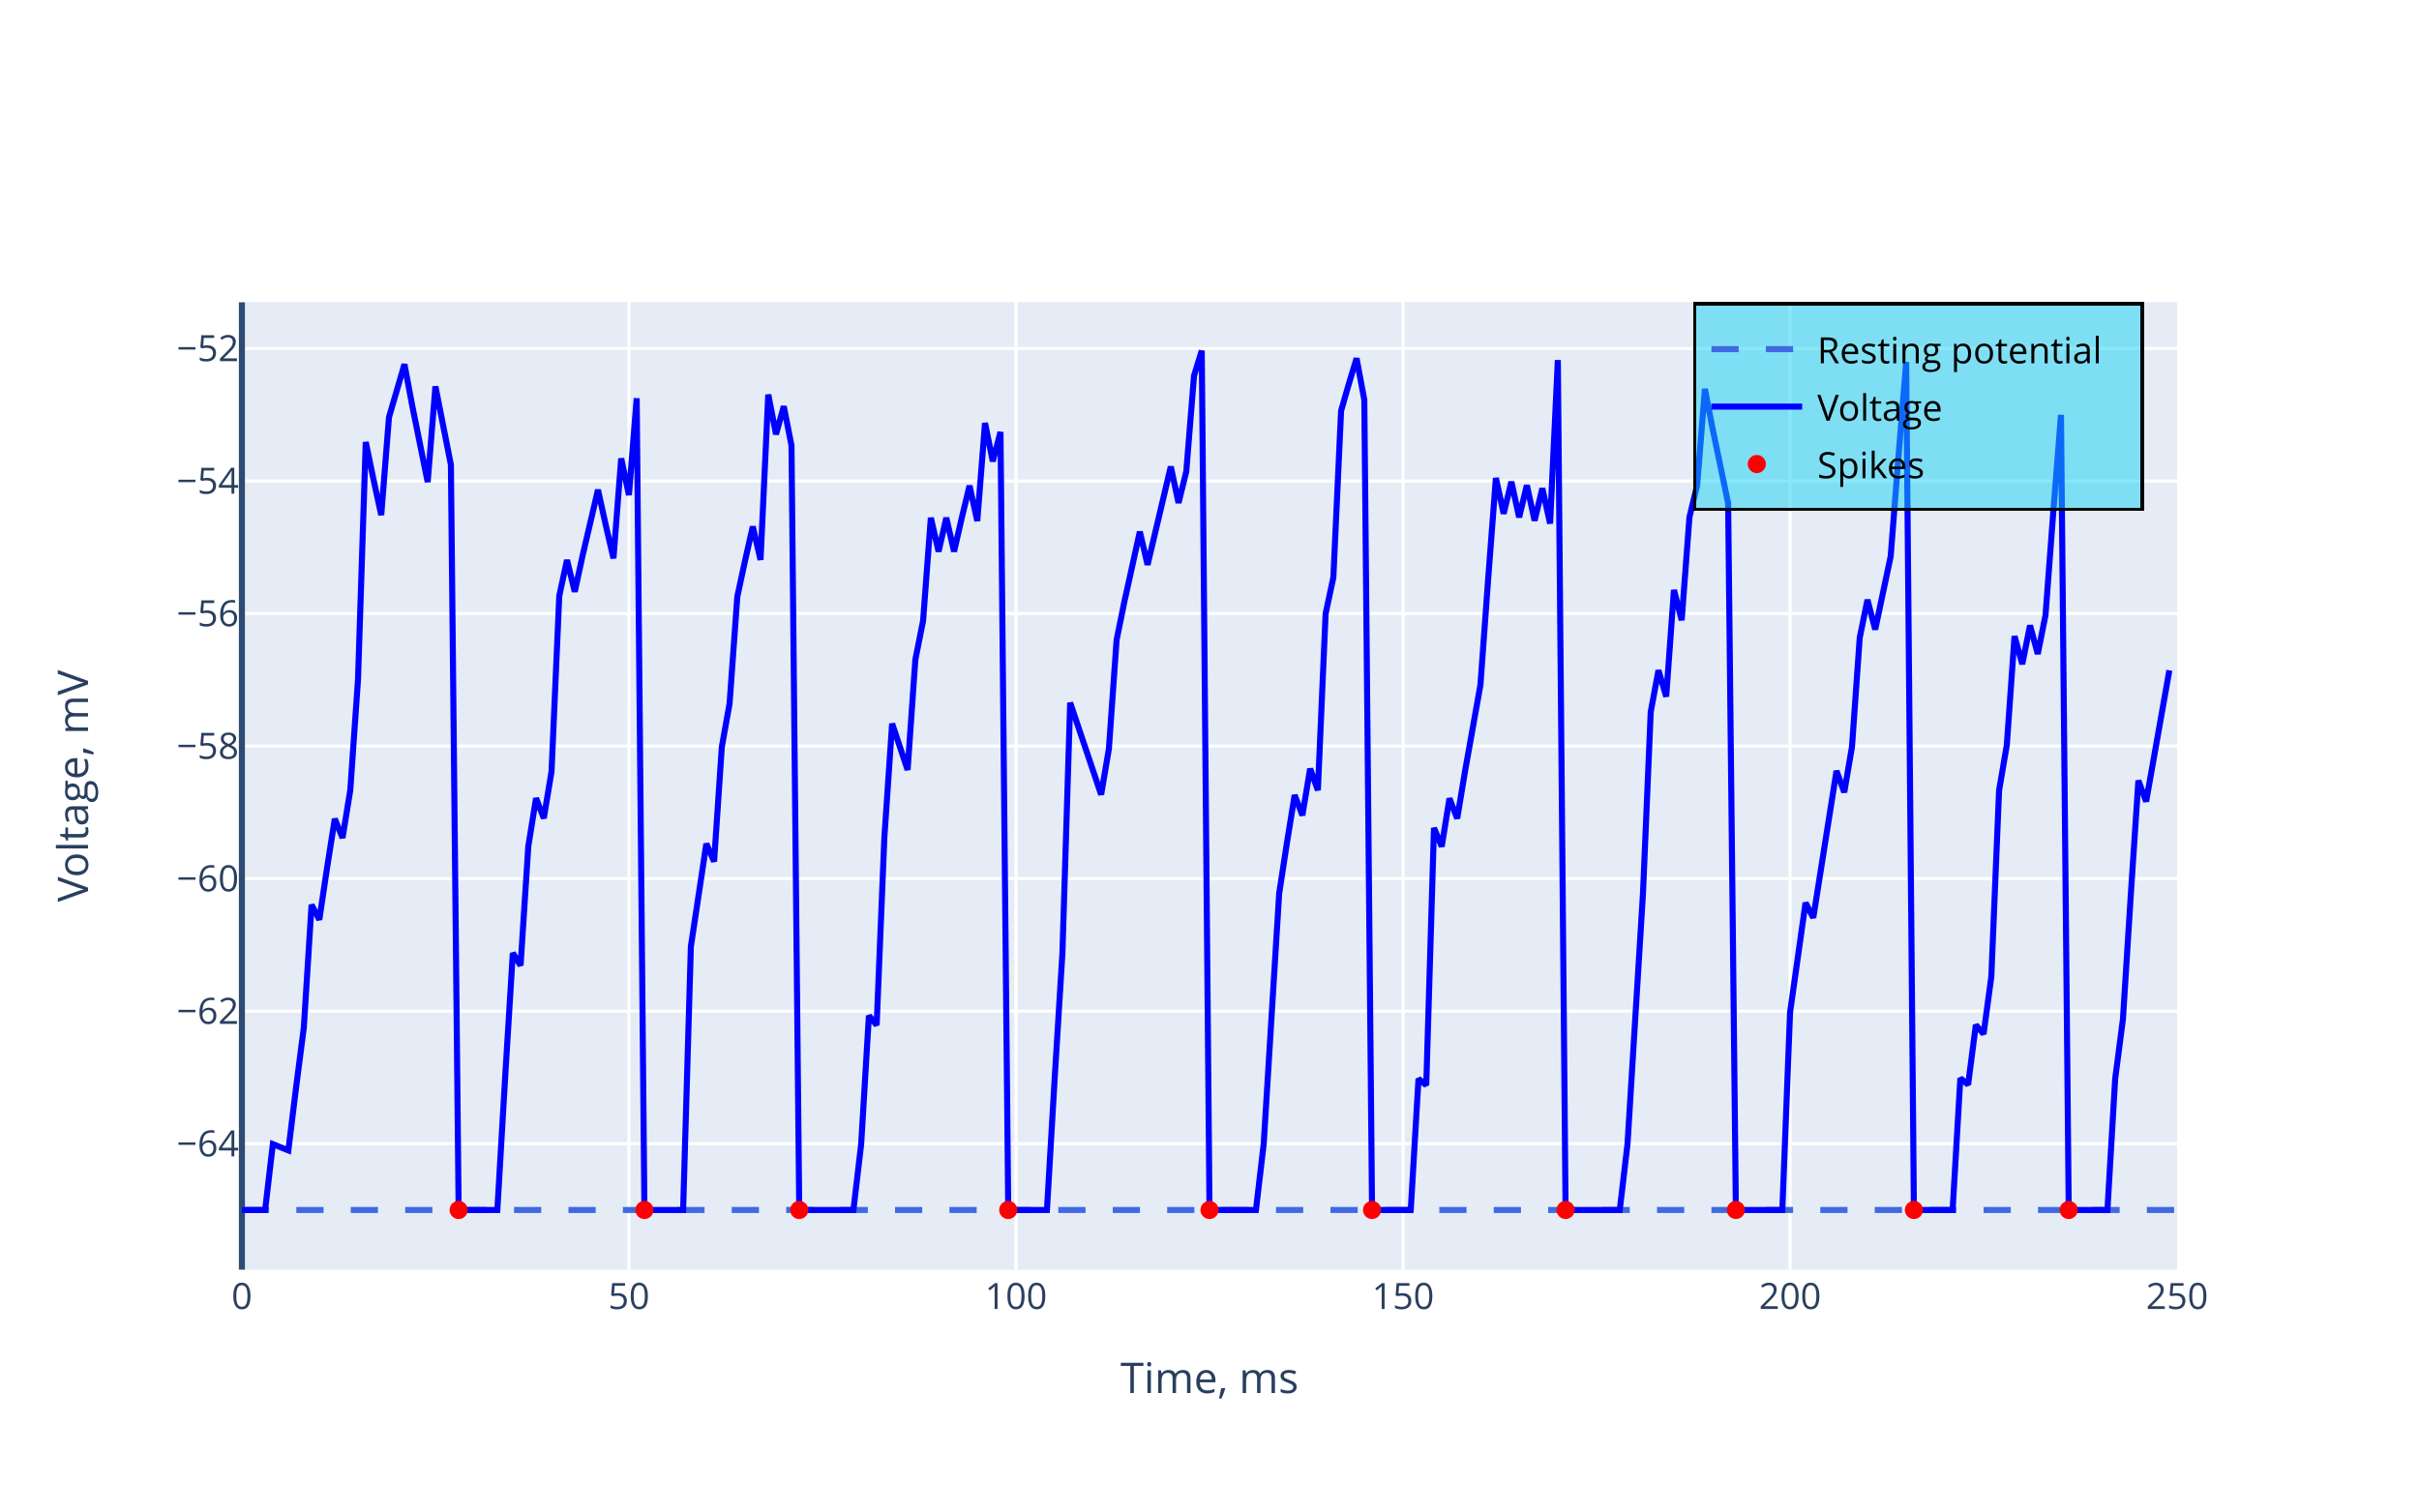
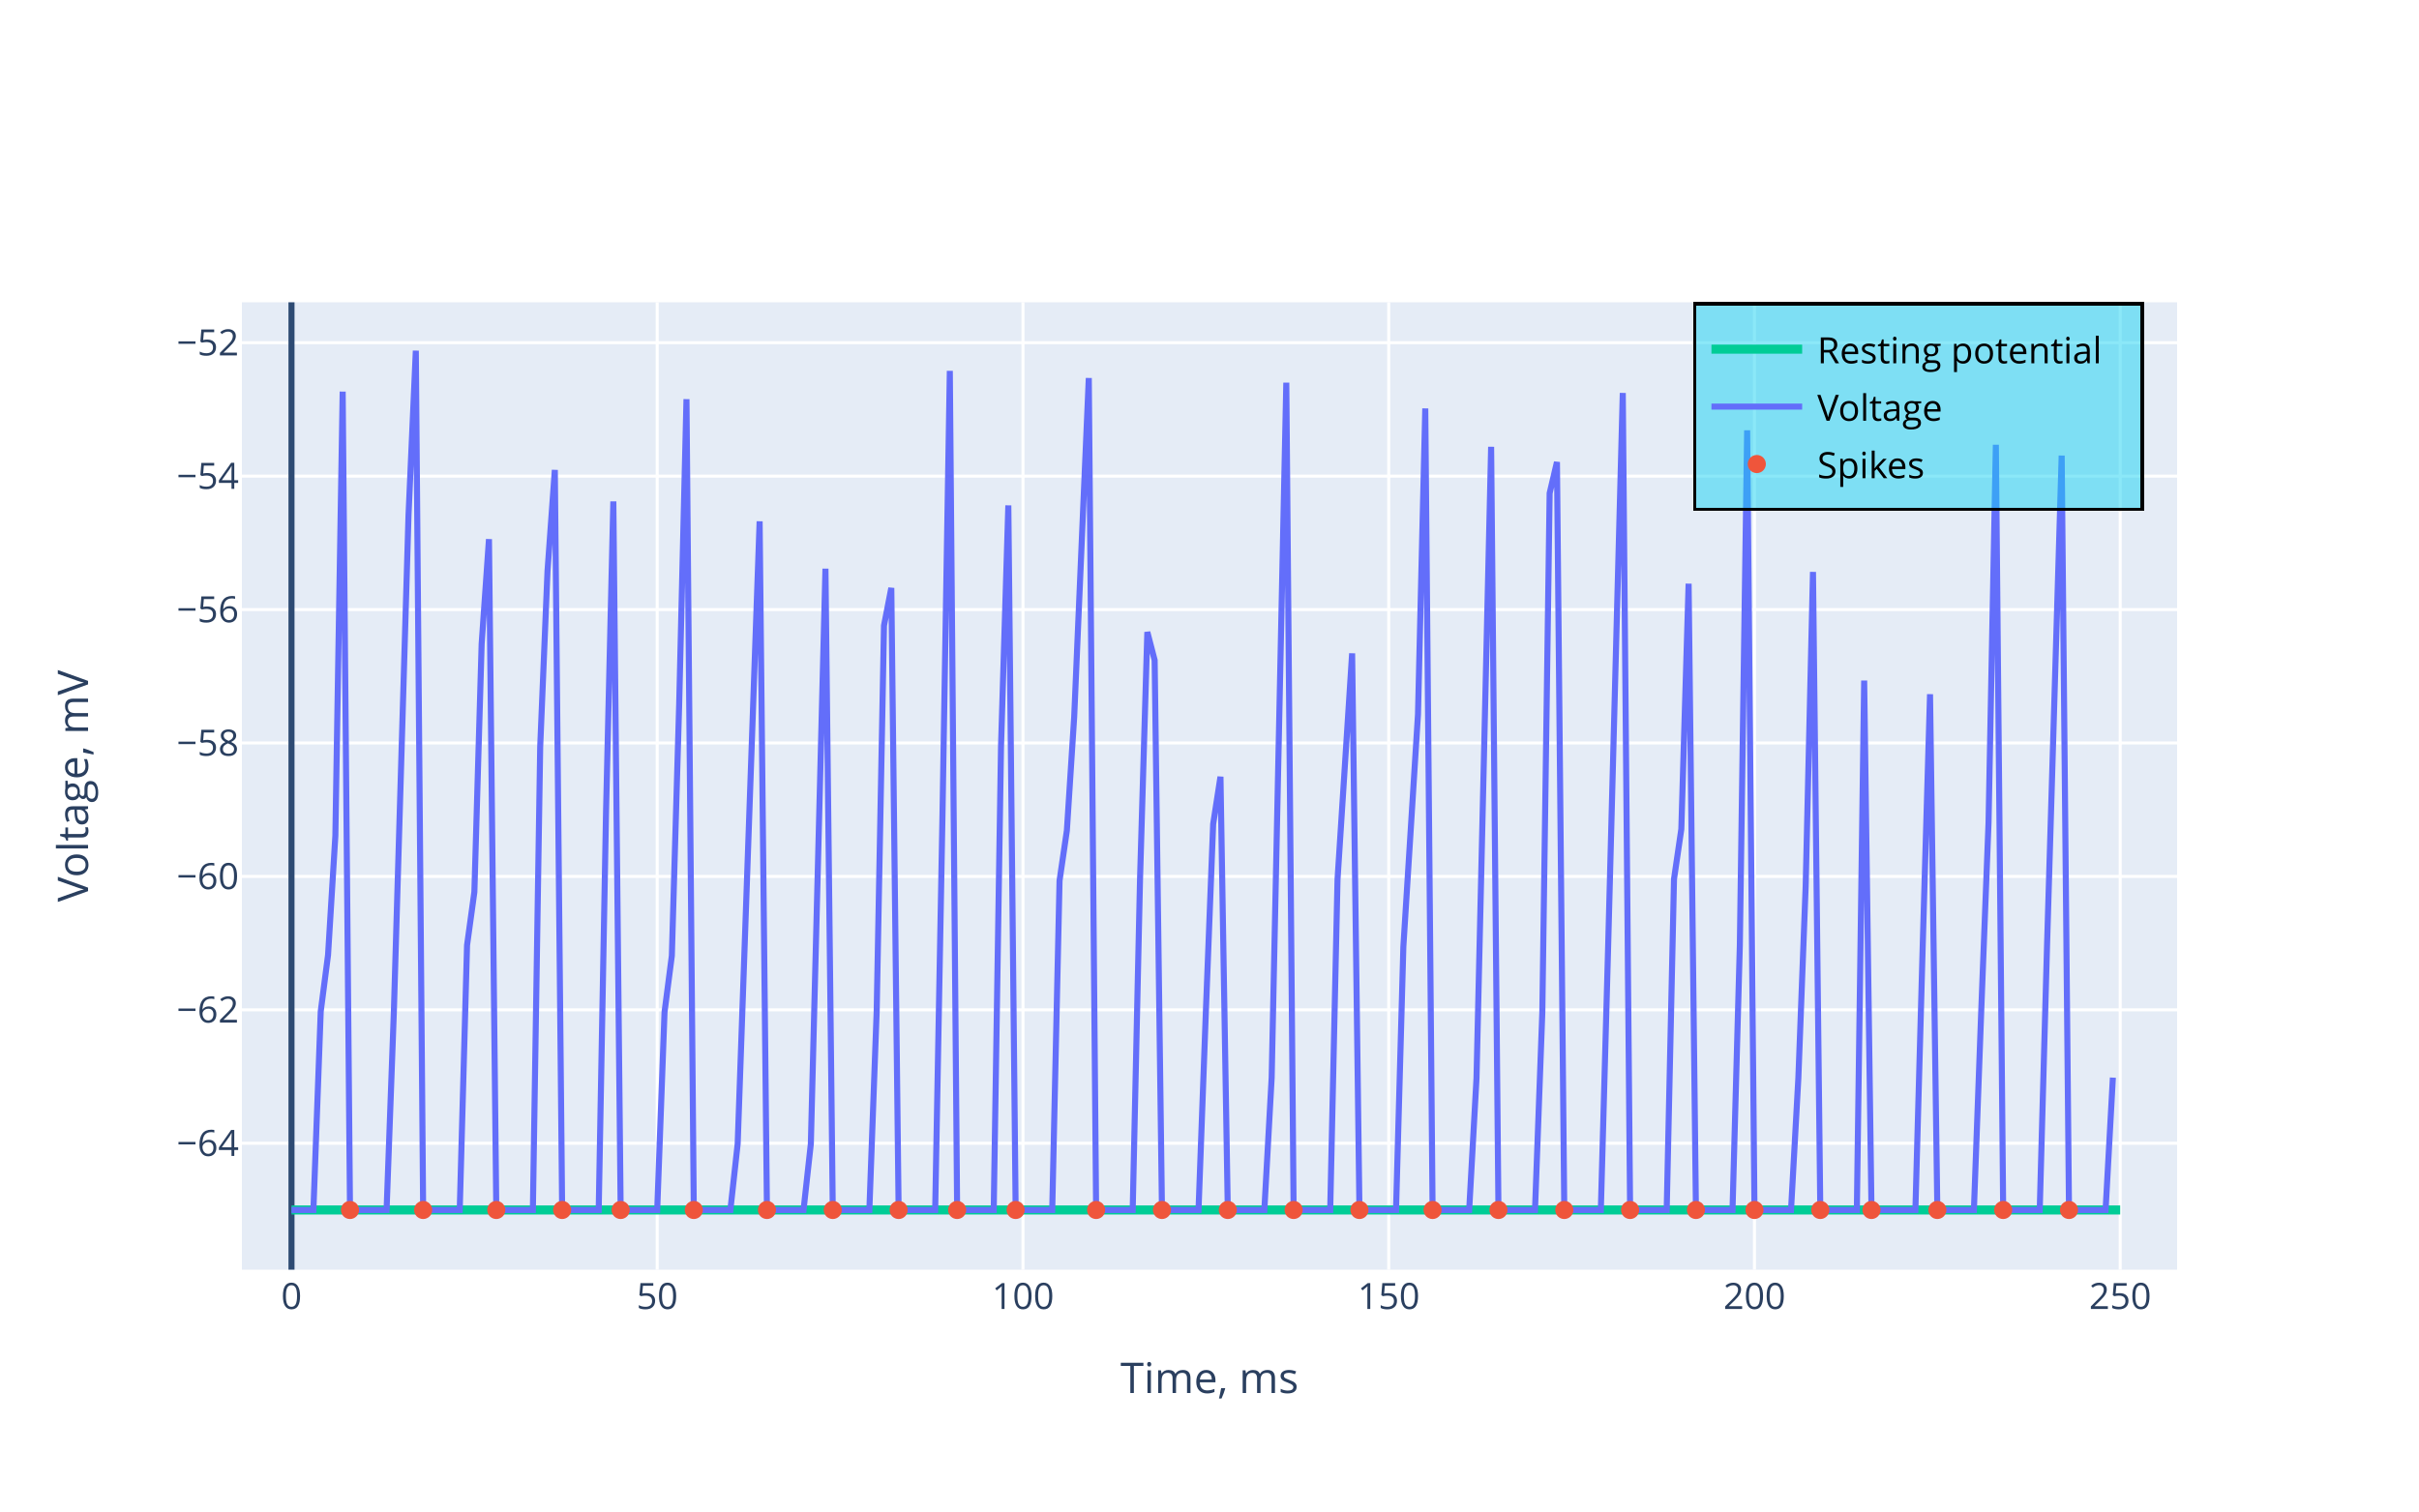
<svg xmlns="http://www.w3.org/2000/svg" class="main-svg" width="800" height="500" style="" viewBox="0 0 800 500">
  <rect x="0" y="0" width="800" height="500" style="fill: rgb(255, 255, 255); fill-opacity: 1;" />
-   <defs id="defs-6387d7">
+   <defs id="defs-ee73a1">
    <g class="clips">
-       <clipPath id="clip6387d7xyplot" class="plotclip">
+       <clipPath id="clipee73a1xyplot" class="plotclip">
        <rect width="640" height="320" />
      </clipPath>
-       <clipPath class="axesclip" id="clip6387d7x">
+       <clipPath class="axesclip" id="clipee73a1x">
        <rect x="80" y="0" width="640" height="500" />
      </clipPath>
-       <clipPath class="axesclip" id="clip6387d7y">
+       <clipPath class="axesclip" id="clipee73a1y">
        <rect x="0" y="100" width="800" height="320" />
      </clipPath>
-       <clipPath class="axesclip" id="clip6387d7xy">
+       <clipPath class="axesclip" id="clipee73a1xy">
        <rect x="80" y="100" width="640" height="320" />
      </clipPath>
    </g>
    <g class="gradients" />
  </defs>
  <g class="bglayer">
    <rect class="bg" x="80" y="100" width="640" height="320" style="fill: rgb(229, 236, 246); fill-opacity: 1; stroke-width: 0;" />
  </g>
  <g class="layer-below">
    <g class="imagelayer" />
    <g class="shapelayer" />
  </g>
  <g class="cartesianlayer">
    <g class="subplot xy">
      <g class="layer-subplot">
        <g class="shapelayer" />
        <g class="imagelayer" />
      </g>
      <g class="gridlayer">
        <g class="x">
-           <path class="xgrid crisp" transform="translate(208,0)" d="M0,100v320" style="stroke: rgb(255, 255, 255); stroke-opacity: 1; stroke-width: 1px;" />
-           <path class="xgrid crisp" transform="translate(336,0)" d="M0,100v320" style="stroke: rgb(255, 255, 255); stroke-opacity: 1; stroke-width: 1px;" />
-           <path class="xgrid crisp" transform="translate(464,0)" d="M0,100v320" style="stroke: rgb(255, 255, 255); stroke-opacity: 1; stroke-width: 1px;" />
-           <path class="xgrid crisp" transform="translate(592,0)" d="M0,100v320" style="stroke: rgb(255, 255, 255); stroke-opacity: 1; stroke-width: 1px;" />
+           <path class="xgrid crisp" transform="translate(217.35,0)" d="M0,100v320" style="stroke: rgb(255, 255, 255); stroke-opacity: 1; stroke-width: 1px;" />
+           <path class="xgrid crisp" transform="translate(338.31,0)" d="M0,100v320" style="stroke: rgb(255, 255, 255); stroke-opacity: 1; stroke-width: 1px;" />
+           <path class="xgrid crisp" transform="translate(459.27,0)" d="M0,100v320" style="stroke: rgb(255, 255, 255); stroke-opacity: 1; stroke-width: 1px;" />
+           <path class="xgrid crisp" transform="translate(580.23,0)" d="M0,100v320" style="stroke: rgb(255, 255, 255); stroke-opacity: 1; stroke-width: 1px;" />
+           <path class="xgrid crisp" transform="translate(701.18,0)" d="M0,100v320" style="stroke: rgb(255, 255, 255); stroke-opacity: 1; stroke-width: 1px;" />
        </g>
        <g class="y">
-           <path class="ygrid crisp" transform="translate(0,378.33)" d="M80,0h640" style="stroke: rgb(255, 255, 255); stroke-opacity: 1; stroke-width: 1px;" />
-           <path class="ygrid crisp" transform="translate(0,334.48)" d="M80,0h640" style="stroke: rgb(255, 255, 255); stroke-opacity: 1; stroke-width: 1px;" />
-           <path class="ygrid crisp" transform="translate(0,290.64)" d="M80,0h640" style="stroke: rgb(255, 255, 255); stroke-opacity: 1; stroke-width: 1px;" />
-           <path class="ygrid crisp" transform="translate(0,246.8)" d="M80,0h640" style="stroke: rgb(255, 255, 255); stroke-opacity: 1; stroke-width: 1px;" />
-           <path class="ygrid crisp" transform="translate(0,202.95)" d="M80,0h640" style="stroke: rgb(255, 255, 255); stroke-opacity: 1; stroke-width: 1px;" />
-           <path class="ygrid crisp" transform="translate(0,159.11)" d="M80,0h640" style="stroke: rgb(255, 255, 255); stroke-opacity: 1; stroke-width: 1px;" />
-           <path class="ygrid crisp" transform="translate(0,115.26)" d="M80,0h640" style="stroke: rgb(255, 255, 255); stroke-opacity: 1; stroke-width: 1px;" />
+           <path class="ygrid crisp" transform="translate(0,378.18)" d="M80,0h640" style="stroke: rgb(255, 255, 255); stroke-opacity: 1; stroke-width: 1px;" />
+           <path class="ygrid crisp" transform="translate(0,334.05)" d="M80,0h640" style="stroke: rgb(255, 255, 255); stroke-opacity: 1; stroke-width: 1px;" />
+           <path class="ygrid crisp" transform="translate(0,289.91)" d="M80,0h640" style="stroke: rgb(255, 255, 255); stroke-opacity: 1; stroke-width: 1px;" />
+           <path class="ygrid crisp" transform="translate(0,245.77)" d="M80,0h640" style="stroke: rgb(255, 255, 255); stroke-opacity: 1; stroke-width: 1px;" />
+           <path class="ygrid crisp" transform="translate(0,201.64)" d="M80,0h640" style="stroke: rgb(255, 255, 255); stroke-opacity: 1; stroke-width: 1px;" />
+           <path class="ygrid crisp" transform="translate(0,157.5)" d="M80,0h640" style="stroke: rgb(255, 255, 255); stroke-opacity: 1; stroke-width: 1px;" />
+           <path class="ygrid crisp" transform="translate(0,113.36)" d="M80,0h640" style="stroke: rgb(255, 255, 255); stroke-opacity: 1; stroke-width: 1px;" />
        </g>
      </g>
      <g class="zerolinelayer">
-         <path class="xzl zl crisp" transform="translate(80,0)" d="M0,100v320" style="stroke: rgb(46, 75, 115); stroke-opacity: 1; stroke-width: 2px;" />
+         <path class="xzl zl crisp" transform="translate(96.4,0)" d="M0,100v320" style="stroke: rgb(46, 75, 115); stroke-opacity: 1; stroke-width: 2px;" />
      </g>
      <path class="xlines-below" />
      <path class="ylines-below" />
      <g class="overlines-below" />
      <g class="xaxislayer-below" />
      <g class="yaxislayer-below" />
      <g class="overaxes-below" />
-       <g class="plot" transform="translate(80, 100)" clip-path="url('#clip6387d7xyplot')">
+       <g class="plot" transform="translate(80, 100)" clip-path="url('#clipee73a1xyplot')">
        <g class="scatterlayer mlayer">
-           <g class="trace scatter traced00b2b62-f6f3-4938-b02b-cd293ca7636c" style="stroke-miterlimit: 2; opacity: 1;">
+           <g class="trace scatter trace1aacc60c-46f0-4ff7-a05c-959d903c5d66" style="stroke-miterlimit: 2; opacity: 1;">
            <g class="fills" />
            <g class="errorbars" />
            <g class="lines">
-               <path class="js-line" d="M0,300.25L640,300.25" style="vector-effect: non-scaling-stroke; fill: none; stroke: rgb(65, 105, 225); stroke-opacity: 1; stroke-width: 2px; opacity: 1; stroke-dasharray: 9px, 9px;" />
+               <path class="js-line" d="M16.4,300.25L621.18,300.25" style="vector-effect: non-scaling-stroke; fill: none; stroke: rgb(0, 204, 150); stroke-opacity: 1; stroke-width: 3px; opacity: 1;" />
            </g>
            <g class="points" />
            <g class="text" />
          </g>
-           <g class="trace scatter trace5e21305f-dc2d-4767-8a57-55933a7e9024" style="stroke-miterlimit: 2; opacity: 1;">
+           <g class="trace scatter trace7c05cce0-8222-4cb8-ab54-c8e8aa248146" style="stroke-miterlimit: 2; opacity: 1;">
            <g class="fills" />
            <g class="errorbars" />
            <g class="lines">
-               <path class="js-line" d="M0,300.25L7.68,300.25L10.24,278.47L15.36,280.54L17.92,259.72L20.48,239.92L23.04,199.3L25.6,204.22L28.16,187.13L30.72,170.86L33.28,177.17L35.84,161.39L38.4,124.78L40.96,46.22L43.52,58.61L46.08,70.39L48.64,38.04L53.76,20.49L56.32,34.14L61.44,59.46L64,27.82L69.12,53.74L71.68,300.25L84.48,300.25L87.04,256.69L89.6,215.25L92.16,219.39L94.72,179.95L97.28,164.04L99.84,170.68L102.4,155.22L104.96,97.12L107.52,85.25L110.08,95.74L112.64,83.93L117.76,62.02L120.32,73.64L122.88,84.69L125.44,51.64L128,63.77L130.56,31.74L133.12,300.25L135.68,300.25L145.92,300.25L148.48,213.13L153.6,179.09L156.16,185L158.72,147.06L161.28,132.75L163.84,97.36L166.4,85.48L168.96,74.17L171.52,85.2L174.08,30.52L176.64,43.67L179.2,34.4L181.76,47.37L184.32,300.25L186.88,300.25L202.24,300.25L204.8,278.47L207.36,235.98L209.92,239.11L212.48,176.92L215.04,139.37L220.16,154.68L222.72,118.22L225.28,105.32L227.84,71.27L230.4,82.44L232.96,71.28L235.52,82.44L238.08,71.28L240.64,60.67L243.2,72.35L245.76,39.91L248.32,52.61L250.88,42.9L253.44,300.25L266.24,300.25L268.8,256.69L271.36,215.26L273.92,132.45L284.16,162.86L286.72,147.78L289.28,111.66L291.84,99.08L296.96,75.88L299.52,86.83L307.2,54.35L309.76,66.35L312.32,55.97L314.88,24.32L317.44,16L320,300.25L335.36,300.25L337.92,278.47L343.04,195.54L345.6,178.87L348.16,163.01L350.72,169.7L353.28,154.29L355.84,161.41L358.4,103.01L360.96,91.02L363.52,35.89L366.08,27L368.64,18.54L371.2,32.28L373.76,300.25L376.32,300.25L386.56,300.25L389.12,256.86L391.68,258.98L394.24,173.87L396.8,180.03L399.36,164.11L401.92,170.75L404.48,155.29L409.6,126.58L412.16,91.49L414.72,58.11L417.28,69.92L419.84,59.37L422.4,71.12L424.96,60.52L427.52,72.21L430.08,61.55L432.64,73.19L435.2,19.1L437.76,300.25L455.68,300.25L458.24,278.47L463.36,195.55L465.92,135.48L468.48,121.74L471.04,130.44L473.6,95.16L476.16,105.17L478.72,71.12L481.28,60.51L483.84,28.64L486.4,41.89L491.52,66.48L494.08,300.25L509.44,300.25L512,234.91L517.12,198.63L519.68,203.58L527.36,155L529.92,162.09L532.48,147.04L535.04,110.95L537.6,98.4L540.16,108.24L545.28,84.02L547.84,51.18L550.4,19.76L552.96,300.25L565.76,300.25L568.32,256.68L570.88,258.81L573.44,239.05L576,242.03L578.56,223.09L581.12,161.52L583.68,146.5L586.24,110.44L588.8,119.69L591.36,106.89L593.92,116.32L596.48,103.51L599.04,69.55L601.6,37.24L604.16,300.25L616.96,300.25L619.52,256.86L622.08,237.2L624.64,196.71L627.2,158.2L629.76,165.13L637.44,121.74" style="vector-effect: non-scaling-stroke; fill: none; stroke: rgb(0, 0, 255); stroke-opacity: 1; stroke-width: 2px; opacity: 1;" />
+               <path class="js-line" d="M16.4,300.25L23.65,300.25L26.07,234.58L28.49,215.9L30.91,176.48L33.33,29.54L35.75,300.25L47.85,300.25L50.26,234.57L55.1,70.47L57.52,16L59.94,300.25L62.36,300.25L72.04,300.25L74.46,212.69L76.88,195.07L79.29,113L81.71,78.35L84.13,300.25L96.23,300.25L98.65,147.13L101.07,88.92L103.49,55.45L105.91,300.25L108.32,300.25L118,300.25L120.42,168.91L122.84,65.86L125.26,300.25L137.35,300.25L139.77,234.83L142.19,216.13L144.61,133.09L147.03,32.04L149.45,300.25L161.55,300.25L163.96,278.36L171.22,72.45L173.64,300.25L185.74,300.25L188.16,278.36L192.99,88.11L195.41,300.25L207.51,300.25L209.93,234.58L212.35,106.94L214.77,94.48L217.19,300.25L219.61,300.25L229.28,300.25L231.7,169.27L234.12,22.68L236.54,300.25L248.64,300.25L251.05,147.01L253.47,67.18L255.89,300.25L267.99,300.25L270.41,191.31L272.83,174.73L275.25,137.18L280.08,25.05L282.5,300.25L294.6,300.25L297.02,191.04L299.44,109.07L301.86,118.39L304.28,300.25L306.69,300.25L316.37,300.25L318.79,234.83L321.21,172.6L323.63,156.94L326.05,300.25L328.47,300.25L338.14,300.25L340.56,256.47L345.4,26.59L347.82,300.25L359.92,300.25L362.34,190.91L367.17,116.13L369.59,300.25L381.69,300.25L384.11,213.2L388.95,136.31L391.36,35.11L393.78,300.25L396.2,300.25L405.88,300.25L408.3,256.72L413.14,47.8L415.56,300.25L427.65,300.25L430.07,234.83L432.49,63.15L434.91,52.83L437.33,300.25L439.75,300.25L449.42,300.25L451.84,212.94L456.68,29.99L459.1,300.25L471.2,300.25L473.62,190.8L476.04,174.25L478.45,93.08L480.87,300.25L483.29,300.25L492.97,300.25L495.39,212.69L497.81,42.34L500.23,300.25L512.32,300.25L514.74,256.72L517.16,193.17L519.58,89.19L522,300.25L524.42,300.25L534.09,300.25L536.51,125.13L538.93,300.25L541.35,300.25L553.45,300.25L555.87,212.94L558.29,129.64L560.71,300.25L572.8,300.25L575.22,234.58L577.64,172.12L580.06,47.13L582.48,300.25L584.9,300.25L594.57,300.25L596.99,212.69L601.83,50.71L604.25,300.25L616.35,300.25L618.76,256.47" style="vector-effect: non-scaling-stroke; fill: none; stroke: rgb(99, 110, 250); stroke-opacity: 1; stroke-width: 2px; opacity: 1;" />
            </g>
            <g class="points" />
            <g class="text" />
          </g>
-           <g class="trace scatter trace0925702d-c104-47aa-a6a1-ed76e6554675" style="stroke-miterlimit: 2; opacity: 1;">
+           <g class="trace scatter trace1734accd-51f2-407d-a3d0-cf6378fe0af5" style="stroke-miterlimit: 2; opacity: 1;">
            <g class="fills" />
            <g class="errorbars" />
            <g class="lines" />
            <g class="points">
-               <path class="point" transform="translate(71.68,300.25)" d="M3,0A3,3 0 1,1 0,-3A3,3 0 0,1 3,0Z" style="opacity: 1; stroke-width: 0px; fill: rgb(255, 0, 0); fill-opacity: 1;" />
-               <path class="point" transform="translate(133.12,300.25)" d="M3,0A3,3 0 1,1 0,-3A3,3 0 0,1 3,0Z" style="opacity: 1; stroke-width: 0px; fill: rgb(255, 0, 0); fill-opacity: 1;" />
-               <path class="point" transform="translate(184.32,300.25)" d="M3,0A3,3 0 1,1 0,-3A3,3 0 0,1 3,0Z" style="opacity: 1; stroke-width: 0px; fill: rgb(255, 0, 0); fill-opacity: 1;" />
-               <path class="point" transform="translate(253.44,300.25)" d="M3,0A3,3 0 1,1 0,-3A3,3 0 0,1 3,0Z" style="opacity: 1; stroke-width: 0px; fill: rgb(255, 0, 0); fill-opacity: 1;" />
-               <path class="point" transform="translate(320,300.25)" d="M3,0A3,3 0 1,1 0,-3A3,3 0 0,1 3,0Z" style="opacity: 1; stroke-width: 0px; fill: rgb(255, 0, 0); fill-opacity: 1;" />
-               <path class="point" transform="translate(373.76,300.25)" d="M3,0A3,3 0 1,1 0,-3A3,3 0 0,1 3,0Z" style="opacity: 1; stroke-width: 0px; fill: rgb(255, 0, 0); fill-opacity: 1;" />
-               <path class="point" transform="translate(437.76,300.25)" d="M3,0A3,3 0 1,1 0,-3A3,3 0 0,1 3,0Z" style="opacity: 1; stroke-width: 0px; fill: rgb(255, 0, 0); fill-opacity: 1;" />
-               <path class="point" transform="translate(494.08,300.25)" d="M3,0A3,3 0 1,1 0,-3A3,3 0 0,1 3,0Z" style="opacity: 1; stroke-width: 0px; fill: rgb(255, 0, 0); fill-opacity: 1;" />
-               <path class="point" transform="translate(552.96,300.25)" d="M3,0A3,3 0 1,1 0,-3A3,3 0 0,1 3,0Z" style="opacity: 1; stroke-width: 0px; fill: rgb(255, 0, 0); fill-opacity: 1;" />
-               <path class="point" transform="translate(604.16,300.25)" d="M3,0A3,3 0 1,1 0,-3A3,3 0 0,1 3,0Z" style="opacity: 1; stroke-width: 0px; fill: rgb(255, 0, 0); fill-opacity: 1;" />
+               <path class="point" transform="translate(35.75,300.25)" d="M3,0A3,3 0 1,1 0,-3A3,3 0 0,1 3,0Z" style="opacity: 1; stroke-width: 0px; fill: rgb(239, 85, 59); fill-opacity: 1;" />
+               <path class="point" transform="translate(59.94,300.25)" d="M3,0A3,3 0 1,1 0,-3A3,3 0 0,1 3,0Z" style="opacity: 1; stroke-width: 0px; fill: rgb(239, 85, 59); fill-opacity: 1;" />
+               <path class="point" transform="translate(84.13,300.25)" d="M3,0A3,3 0 1,1 0,-3A3,3 0 0,1 3,0Z" style="opacity: 1; stroke-width: 0px; fill: rgb(239, 85, 59); fill-opacity: 1;" />
+               <path class="point" transform="translate(105.91,300.25)" d="M3,0A3,3 0 1,1 0,-3A3,3 0 0,1 3,0Z" style="opacity: 1; stroke-width: 0px; fill: rgb(239, 85, 59); fill-opacity: 1;" />
+               <path class="point" transform="translate(125.26,300.25)" d="M3,0A3,3 0 1,1 0,-3A3,3 0 0,1 3,0Z" style="opacity: 1; stroke-width: 0px; fill: rgb(239, 85, 59); fill-opacity: 1;" />
+               <path class="point" transform="translate(149.45,300.25)" d="M3,0A3,3 0 1,1 0,-3A3,3 0 0,1 3,0Z" style="opacity: 1; stroke-width: 0px; fill: rgb(239, 85, 59); fill-opacity: 1;" />
+               <path class="point" transform="translate(173.64,300.25)" d="M3,0A3,3 0 1,1 0,-3A3,3 0 0,1 3,0Z" style="opacity: 1; stroke-width: 0px; fill: rgb(239, 85, 59); fill-opacity: 1;" />
+               <path class="point" transform="translate(195.41,300.25)" d="M3,0A3,3 0 1,1 0,-3A3,3 0 0,1 3,0Z" style="opacity: 1; stroke-width: 0px; fill: rgb(239, 85, 59); fill-opacity: 1;" />
+               <path class="point" transform="translate(217.19,300.25)" d="M3,0A3,3 0 1,1 0,-3A3,3 0 0,1 3,0Z" style="opacity: 1; stroke-width: 0px; fill: rgb(239, 85, 59); fill-opacity: 1;" />
+               <path class="point" transform="translate(236.54,300.25)" d="M3,0A3,3 0 1,1 0,-3A3,3 0 0,1 3,0Z" style="opacity: 1; stroke-width: 0px; fill: rgb(239, 85, 59); fill-opacity: 1;" />
+               <path class="point" transform="translate(255.89,300.25)" d="M3,0A3,3 0 1,1 0,-3A3,3 0 0,1 3,0Z" style="opacity: 1; stroke-width: 0px; fill: rgb(239, 85, 59); fill-opacity: 1;" />
+               <path class="point" transform="translate(282.5,300.25)" d="M3,0A3,3 0 1,1 0,-3A3,3 0 0,1 3,0Z" style="opacity: 1; stroke-width: 0px; fill: rgb(239, 85, 59); fill-opacity: 1;" />
+               <path class="point" transform="translate(304.28,300.25)" d="M3,0A3,3 0 1,1 0,-3A3,3 0 0,1 3,0Z" style="opacity: 1; stroke-width: 0px; fill: rgb(239, 85, 59); fill-opacity: 1;" />
+               <path class="point" transform="translate(326.05,300.25)" d="M3,0A3,3 0 1,1 0,-3A3,3 0 0,1 3,0Z" style="opacity: 1; stroke-width: 0px; fill: rgb(239, 85, 59); fill-opacity: 1;" />
+               <path class="point" transform="translate(347.82,300.25)" d="M3,0A3,3 0 1,1 0,-3A3,3 0 0,1 3,0Z" style="opacity: 1; stroke-width: 0px; fill: rgb(239, 85, 59); fill-opacity: 1;" />
+               <path class="point" transform="translate(369.59,300.25)" d="M3,0A3,3 0 1,1 0,-3A3,3 0 0,1 3,0Z" style="opacity: 1; stroke-width: 0px; fill: rgb(239, 85, 59); fill-opacity: 1;" />
+               <path class="point" transform="translate(393.78,300.25)" d="M3,0A3,3 0 1,1 0,-3A3,3 0 0,1 3,0Z" style="opacity: 1; stroke-width: 0px; fill: rgb(239, 85, 59); fill-opacity: 1;" />
+               <path class="point" transform="translate(415.56,300.25)" d="M3,0A3,3 0 1,1 0,-3A3,3 0 0,1 3,0Z" style="opacity: 1; stroke-width: 0px; fill: rgb(239, 85, 59); fill-opacity: 1;" />
+               <path class="point" transform="translate(437.33,300.25)" d="M3,0A3,3 0 1,1 0,-3A3,3 0 0,1 3,0Z" style="opacity: 1; stroke-width: 0px; fill: rgb(239, 85, 59); fill-opacity: 1;" />
+               <path class="point" transform="translate(459.1,300.25)" d="M3,0A3,3 0 1,1 0,-3A3,3 0 0,1 3,0Z" style="opacity: 1; stroke-width: 0px; fill: rgb(239, 85, 59); fill-opacity: 1;" />
+               <path class="point" transform="translate(480.87,300.25)" d="M3,0A3,3 0 1,1 0,-3A3,3 0 0,1 3,0Z" style="opacity: 1; stroke-width: 0px; fill: rgb(239, 85, 59); fill-opacity: 1;" />
+               <path class="point" transform="translate(500.23,300.25)" d="M3,0A3,3 0 1,1 0,-3A3,3 0 0,1 3,0Z" style="opacity: 1; stroke-width: 0px; fill: rgb(239, 85, 59); fill-opacity: 1;" />
+               <path class="point" transform="translate(522,300.25)" d="M3,0A3,3 0 1,1 0,-3A3,3 0 0,1 3,0Z" style="opacity: 1; stroke-width: 0px; fill: rgb(239, 85, 59); fill-opacity: 1;" />
+               <path class="point" transform="translate(538.93,300.25)" d="M3,0A3,3 0 1,1 0,-3A3,3 0 0,1 3,0Z" style="opacity: 1; stroke-width: 0px; fill: rgb(239, 85, 59); fill-opacity: 1;" />
+               <path class="point" transform="translate(560.71,300.25)" d="M3,0A3,3 0 1,1 0,-3A3,3 0 0,1 3,0Z" style="opacity: 1; stroke-width: 0px; fill: rgb(239, 85, 59); fill-opacity: 1;" />
+               <path class="point" transform="translate(582.48,300.25)" d="M3,0A3,3 0 1,1 0,-3A3,3 0 0,1 3,0Z" style="opacity: 1; stroke-width: 0px; fill: rgb(239, 85, 59); fill-opacity: 1;" />
+               <path class="point" transform="translate(604.25,300.25)" d="M3,0A3,3 0 1,1 0,-3A3,3 0 0,1 3,0Z" style="opacity: 1; stroke-width: 0px; fill: rgb(239, 85, 59); fill-opacity: 1;" />
            </g>
            <g class="text" />
          </g>
        </g>
      </g>
      <g class="overplot" />
      <path class="xlines-above crisp" d="M0,0" style="fill: none;" />
      <path class="ylines-above crisp" d="M0,0" style="fill: none;" />
      <g class="overlines-above" />
      <g class="xaxislayer-above">
        <g class="xtick">
-           <text text-anchor="middle" x="0" y="433" transform="translate(80,0)" style="font-family: 'Open Sans', verdana, arial, sans-serif; font-size: 12px; fill: rgb(42, 63, 95); fill-opacity: 1; white-space: pre;">0</text>
-         </g>
-         <g class="xtick">
-           <text text-anchor="middle" x="0" y="433" transform="translate(208,0)" style="font-family: 'Open Sans', verdana, arial, sans-serif; font-size: 12px; fill: rgb(42, 63, 95); fill-opacity: 1; white-space: pre;">50</text>
-         </g>
-         <g class="xtick">
-           <text text-anchor="middle" x="0" y="433" transform="translate(336,0)" style="font-family: 'Open Sans', verdana, arial, sans-serif; font-size: 12px; fill: rgb(42, 63, 95); fill-opacity: 1; white-space: pre;">100</text>
-         </g>
-         <g class="xtick">
-           <text text-anchor="middle" x="0" y="433" transform="translate(464,0)" style="font-family: 'Open Sans', verdana, arial, sans-serif; font-size: 12px; fill: rgb(42, 63, 95); fill-opacity: 1; white-space: pre;">150</text>
-         </g>
-         <g class="xtick">
-           <text text-anchor="middle" x="0" y="433" transform="translate(592,0)" style="font-family: 'Open Sans', verdana, arial, sans-serif; font-size: 12px; fill: rgb(42, 63, 95); fill-opacity: 1; white-space: pre;">200</text>
-         </g>
-         <g class="xtick">
-           <text text-anchor="middle" x="0" y="433" transform="translate(720,0)" style="font-family: 'Open Sans', verdana, arial, sans-serif; font-size: 12px; fill: rgb(42, 63, 95); fill-opacity: 1; white-space: pre;">250</text>
+           <text text-anchor="middle" x="0" y="433" transform="translate(96.4,0)" style="font-family: 'Open Sans', verdana, arial, sans-serif; font-size: 12px; fill: rgb(42, 63, 95); fill-opacity: 1; white-space: pre;">0</text>
+         </g>
+         <g class="xtick">
+           <text text-anchor="middle" x="0" y="433" transform="translate(217.35,0)" style="font-family: 'Open Sans', verdana, arial, sans-serif; font-size: 12px; fill: rgb(42, 63, 95); fill-opacity: 1; white-space: pre;">50</text>
+         </g>
+         <g class="xtick">
+           <text text-anchor="middle" x="0" y="433" transform="translate(338.31,0)" style="font-family: 'Open Sans', verdana, arial, sans-serif; font-size: 12px; fill: rgb(42, 63, 95); fill-opacity: 1; white-space: pre;">100</text>
+         </g>
+         <g class="xtick">
+           <text text-anchor="middle" x="0" y="433" transform="translate(459.27,0)" style="font-family: 'Open Sans', verdana, arial, sans-serif; font-size: 12px; fill: rgb(42, 63, 95); fill-opacity: 1; white-space: pre;">150</text>
+         </g>
+         <g class="xtick">
+           <text text-anchor="middle" x="0" y="433" transform="translate(580.23,0)" style="font-family: 'Open Sans', verdana, arial, sans-serif; font-size: 12px; fill: rgb(42, 63, 95); fill-opacity: 1; white-space: pre;">200</text>
+         </g>
+         <g class="xtick">
+           <text text-anchor="middle" x="0" y="433" transform="translate(701.18,0)" style="font-family: 'Open Sans', verdana, arial, sans-serif; font-size: 12px; fill: rgb(42, 63, 95); fill-opacity: 1; white-space: pre;">250</text>
        </g>
      </g>
      <g class="yaxislayer-above">
        <g class="ytick">
-           <text text-anchor="end" x="79" y="4.2" transform="translate(0,378.33)" style="font-family: 'Open Sans', verdana, arial, sans-serif; font-size: 12px; fill: rgb(42, 63, 95); fill-opacity: 1; white-space: pre;">−64</text>
-         </g>
-         <g class="ytick">
-           <text text-anchor="end" x="79" y="4.2" transform="translate(0,334.48)" style="font-family: 'Open Sans', verdana, arial, sans-serif; font-size: 12px; fill: rgb(42, 63, 95); fill-opacity: 1; white-space: pre;">−62</text>
-         </g>
-         <g class="ytick">
-           <text text-anchor="end" x="79" y="4.2" transform="translate(0,290.64)" style="font-family: 'Open Sans', verdana, arial, sans-serif; font-size: 12px; fill: rgb(42, 63, 95); fill-opacity: 1; white-space: pre;">−60</text>
-         </g>
-         <g class="ytick">
-           <text text-anchor="end" x="79" y="4.2" transform="translate(0,246.8)" style="font-family: 'Open Sans', verdana, arial, sans-serif; font-size: 12px; fill: rgb(42, 63, 95); fill-opacity: 1; white-space: pre;">−58</text>
-         </g>
-         <g class="ytick">
-           <text text-anchor="end" x="79" y="4.2" transform="translate(0,202.95)" style="font-family: 'Open Sans', verdana, arial, sans-serif; font-size: 12px; fill: rgb(42, 63, 95); fill-opacity: 1; white-space: pre;">−56</text>
-         </g>
-         <g class="ytick">
-           <text text-anchor="end" x="79" y="4.2" transform="translate(0,159.11)" style="font-family: 'Open Sans', verdana, arial, sans-serif; font-size: 12px; fill: rgb(42, 63, 95); fill-opacity: 1; white-space: pre;">−54</text>
-         </g>
-         <g class="ytick">
-           <text text-anchor="end" x="79" y="4.2" transform="translate(0,115.26)" style="font-family: 'Open Sans', verdana, arial, sans-serif; font-size: 12px; fill: rgb(42, 63, 95); fill-opacity: 1; white-space: pre;">−52</text>
+           <text text-anchor="end" x="79" y="4.2" transform="translate(0,378.18)" style="font-family: 'Open Sans', verdana, arial, sans-serif; font-size: 12px; fill: rgb(42, 63, 95); fill-opacity: 1; white-space: pre;">−64</text>
+         </g>
+         <g class="ytick">
+           <text text-anchor="end" x="79" y="4.2" transform="translate(0,334.05)" style="font-family: 'Open Sans', verdana, arial, sans-serif; font-size: 12px; fill: rgb(42, 63, 95); fill-opacity: 1; white-space: pre;">−62</text>
+         </g>
+         <g class="ytick">
+           <text text-anchor="end" x="79" y="4.2" transform="translate(0,289.91)" style="font-family: 'Open Sans', verdana, arial, sans-serif; font-size: 12px; fill: rgb(42, 63, 95); fill-opacity: 1; white-space: pre;">−60</text>
+         </g>
+         <g class="ytick">
+           <text text-anchor="end" x="79" y="4.2" transform="translate(0,245.77)" style="font-family: 'Open Sans', verdana, arial, sans-serif; font-size: 12px; fill: rgb(42, 63, 95); fill-opacity: 1; white-space: pre;">−58</text>
+         </g>
+         <g class="ytick">
+           <text text-anchor="end" x="79" y="4.2" transform="translate(0,201.64)" style="font-family: 'Open Sans', verdana, arial, sans-serif; font-size: 12px; fill: rgb(42, 63, 95); fill-opacity: 1; white-space: pre;">−56</text>
+         </g>
+         <g class="ytick">
+           <text text-anchor="end" x="79" y="4.2" transform="translate(0,157.5)" style="font-family: 'Open Sans', verdana, arial, sans-serif; font-size: 12px; fill: rgb(42, 63, 95); fill-opacity: 1; white-space: pre;">−54</text>
+         </g>
+         <g class="ytick">
+           <text text-anchor="end" x="79" y="4.2" transform="translate(0,113.36)" style="font-family: 'Open Sans', verdana, arial, sans-serif; font-size: 12px; fill: rgb(42, 63, 95); fill-opacity: 1; white-space: pre;">−52</text>
        </g>
      </g>
      <g class="overaxes-above" />
    </g>
  </g>
  <g class="polarlayer" />
  <g class="ternarylayer" />
  <g class="geolayer" />
  <g class="funnelarealayer" />
  <g class="pielayer" />
  <g class="treemaplayer" />
  <g class="sunburstlayer" />
  <g class="glimages" />
-   <defs id="topdefs-6387d7">
+   <defs id="topdefs-ee73a1">
    <g class="clips" />
-     <clipPath id="legend6387d7">
+     <clipPath id="legendee73a1">
      <rect width="147" height="67" x="1" y="1" />
    </clipPath>
  </defs>
  <g class="layer-above">
    <g class="imagelayer" />
    <g class="shapelayer" />
  </g>
  <g class="infolayer">
    <g class="legend" pointer-events="all" transform="translate(560, 100)">
      <rect class="bg" shape-rendering="crispEdges" width="148" height="68" x="0.5" y="0.5" style="stroke: rgb(0, 0, 0); stroke-opacity: 1; fill: rgb(25, 211, 243); fill-opacity: 0.5; stroke-width: 1px;" />
-       <g class="scrollbox" transform="translate(0, 0)" clip-path="url('#legend6387d7')">
+       <g class="scrollbox" transform="translate(0, 0)" clip-path="url('#legendee73a1')">
        <g class="groups">
          <g class="traces" transform="translate(1, 15.5)" style="opacity: 1;">
            <text class="legendtext user-select-none" text-anchor="start" x="40" y="4.68" style="font-family: 'Open Sans', verdana, arial, sans-serif; font-size: 12px; fill: rgb(0, 0, 0); fill-opacity: 1; white-space: pre;">Resting potential</text>
            <g class="layers" style="opacity: 1;">
              <g class="legendfill" />
              <g class="legendlines">
-                 <path class="js-line" d="M5,0h30" style="fill: none; stroke: rgb(65, 105, 225); stroke-opacity: 1; stroke-dasharray: 9px, 9px; stroke-width: 2px;" />
+                 <path class="js-line" d="M5,0h30" style="fill: none; stroke: rgb(0, 204, 150); stroke-opacity: 1; stroke-width: 3px;" />
              </g>
              <g class="legendsymbols">
                <g class="legendpoints" />
              </g>
            </g>
            <rect class="legendtoggle" pointer-events="all" x="0" y="-9.5" width="141.516" height="19" style="cursor: pointer; fill: rgb(0, 0, 0); fill-opacity: 0;" />
          </g>
          <g class="traces" transform="translate(1, 34.5)" style="opacity: 1;">
            <text class="legendtext user-select-none" text-anchor="start" x="40" y="4.68" style="font-family: 'Open Sans', verdana, arial, sans-serif; font-size: 12px; fill: rgb(0, 0, 0); fill-opacity: 1; white-space: pre;">Voltage</text>
            <g class="layers" style="opacity: 1;">
              <g class="legendfill" />
              <g class="legendlines">
-                 <path class="js-line" d="M5,0h30" style="fill: none; stroke: rgb(0, 0, 255); stroke-opacity: 1; stroke-width: 2px;" />
+                 <path class="js-line" d="M5,0h30" style="fill: none; stroke: rgb(99, 110, 250); stroke-opacity: 1; stroke-width: 2px;" />
              </g>
              <g class="legendsymbols">
                <g class="legendpoints" />
              </g>
            </g>
            <rect class="legendtoggle" pointer-events="all" x="0" y="-9.5" width="141.516" height="19" style="cursor: pointer; fill: rgb(0, 0, 0); fill-opacity: 0;" />
          </g>
          <g class="traces" transform="translate(1, 53.5)" style="opacity: 1;">
            <text class="legendtext user-select-none" text-anchor="start" x="40" y="4.68" style="font-family: 'Open Sans', verdana, arial, sans-serif; font-size: 12px; fill: rgb(0, 0, 0); fill-opacity: 1; white-space: pre;">Spikes</text>
            <g class="layers" style="opacity: 1;">
              <g class="legendfill" />
              <g class="legendlines" />
              <g class="legendsymbols">
                <g class="legendpoints">
-                   <path class="scatterpts" transform="translate(20,0)" d="M3,0A3,3 0 1,1 0,-3A3,3 0 0,1 3,0Z" style="opacity: 1; stroke-width: 0px; fill: rgb(255, 0, 0); fill-opacity: 1;" />
+                   <path class="scatterpts" transform="translate(20,0)" d="M3,0A3,3 0 1,1 0,-3A3,3 0 0,1 3,0Z" style="opacity: 1; stroke-width: 0px; fill: rgb(239, 85, 59); fill-opacity: 1;" />
                </g>
              </g>
            </g>
            <rect class="legendtoggle" pointer-events="all" x="0" y="-9.5" width="141.516" height="19" style="cursor: pointer; fill: rgb(0, 0, 0); fill-opacity: 0;" />
          </g>
        </g>
      </g>
      <rect class="scrollbar" rx="20" ry="3" width="0" height="0" x="0" y="0" style="fill: rgb(128, 139, 164); fill-opacity: 1;" />
    </g>
    <g class="g-gtitle" />
    <g class="g-xtitle">
      <text class="xtitle" x="400" y="460.8" text-anchor="middle" style="font-family: 'Open Sans', verdana, arial, sans-serif; font-size: 14px; fill: rgb(42, 63, 95); opacity: 1; font-weight: normal; white-space: pre;">Time, ms</text>
    </g>
    <g class="g-ytitle">
      <text class="ytitle" transform="rotate(-90,29.12188,260)" x="29.122" y="260" text-anchor="middle" style="font-family: 'Open Sans', verdana, arial, sans-serif; font-size: 14px; fill: rgb(42, 63, 95); opacity: 1; font-weight: normal; white-space: pre;">Voltage, mV</text>
    </g>
  </g>
</svg>
